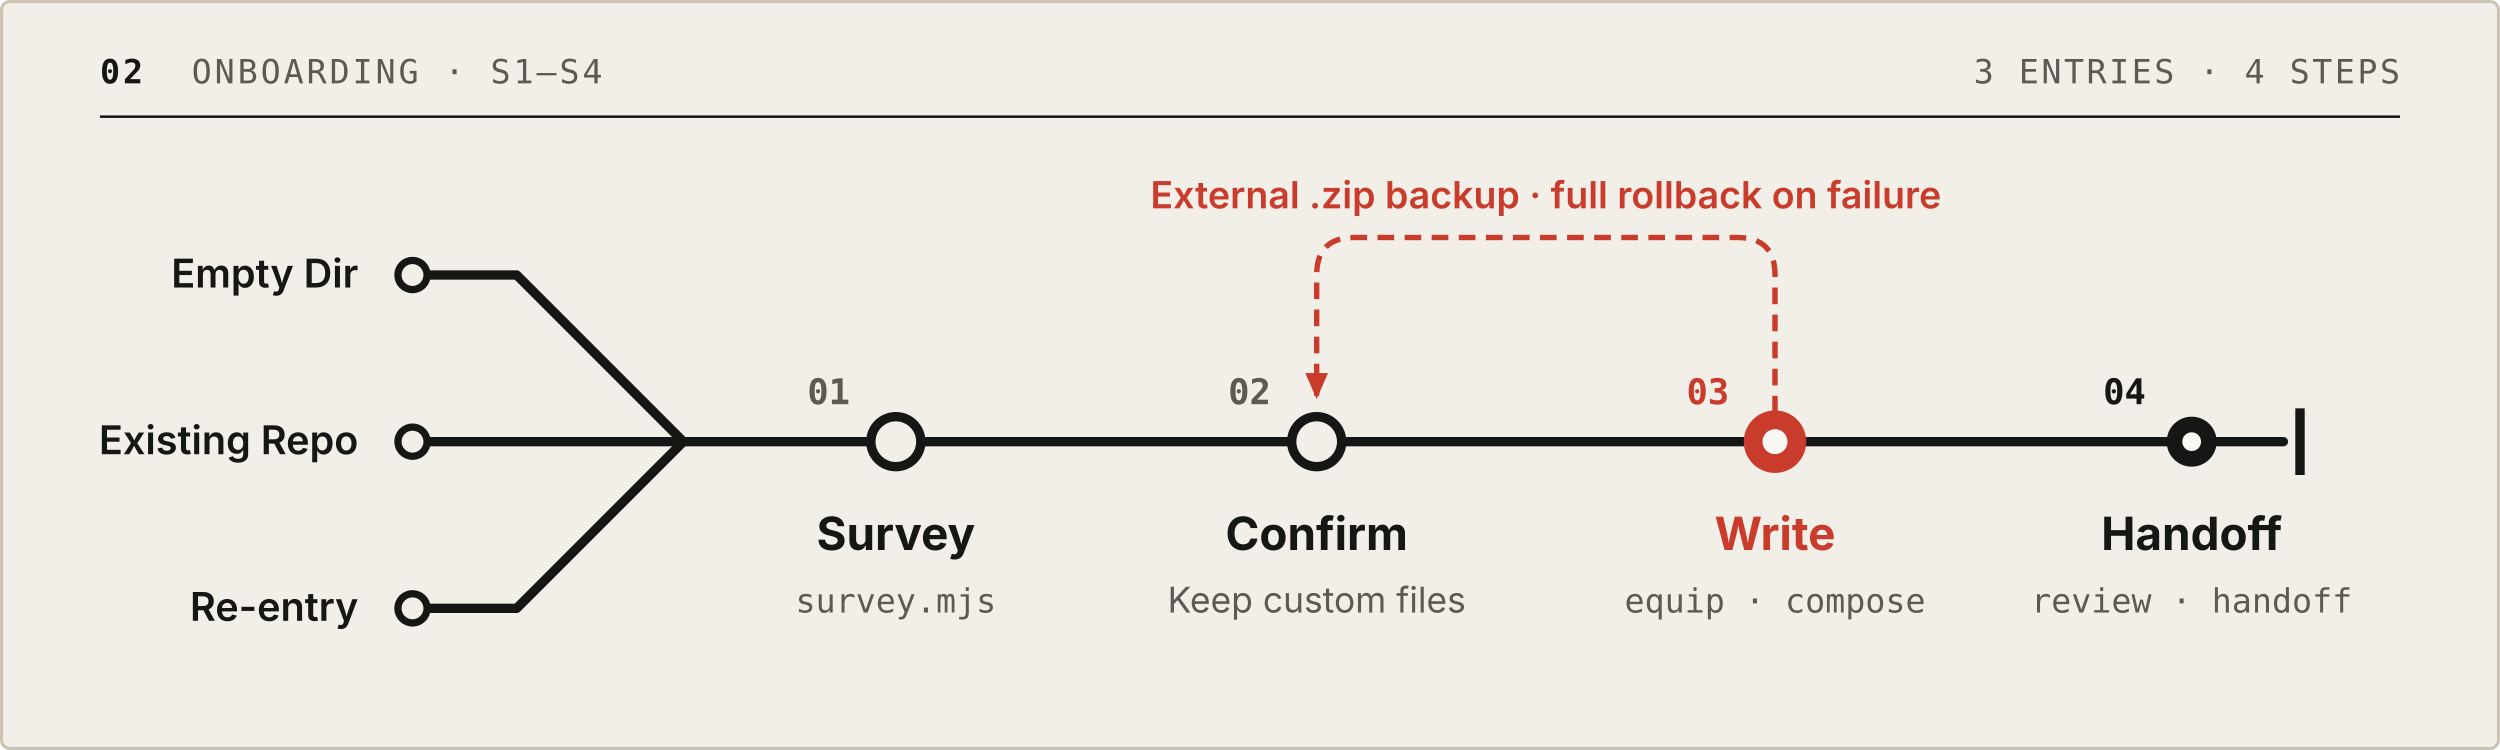
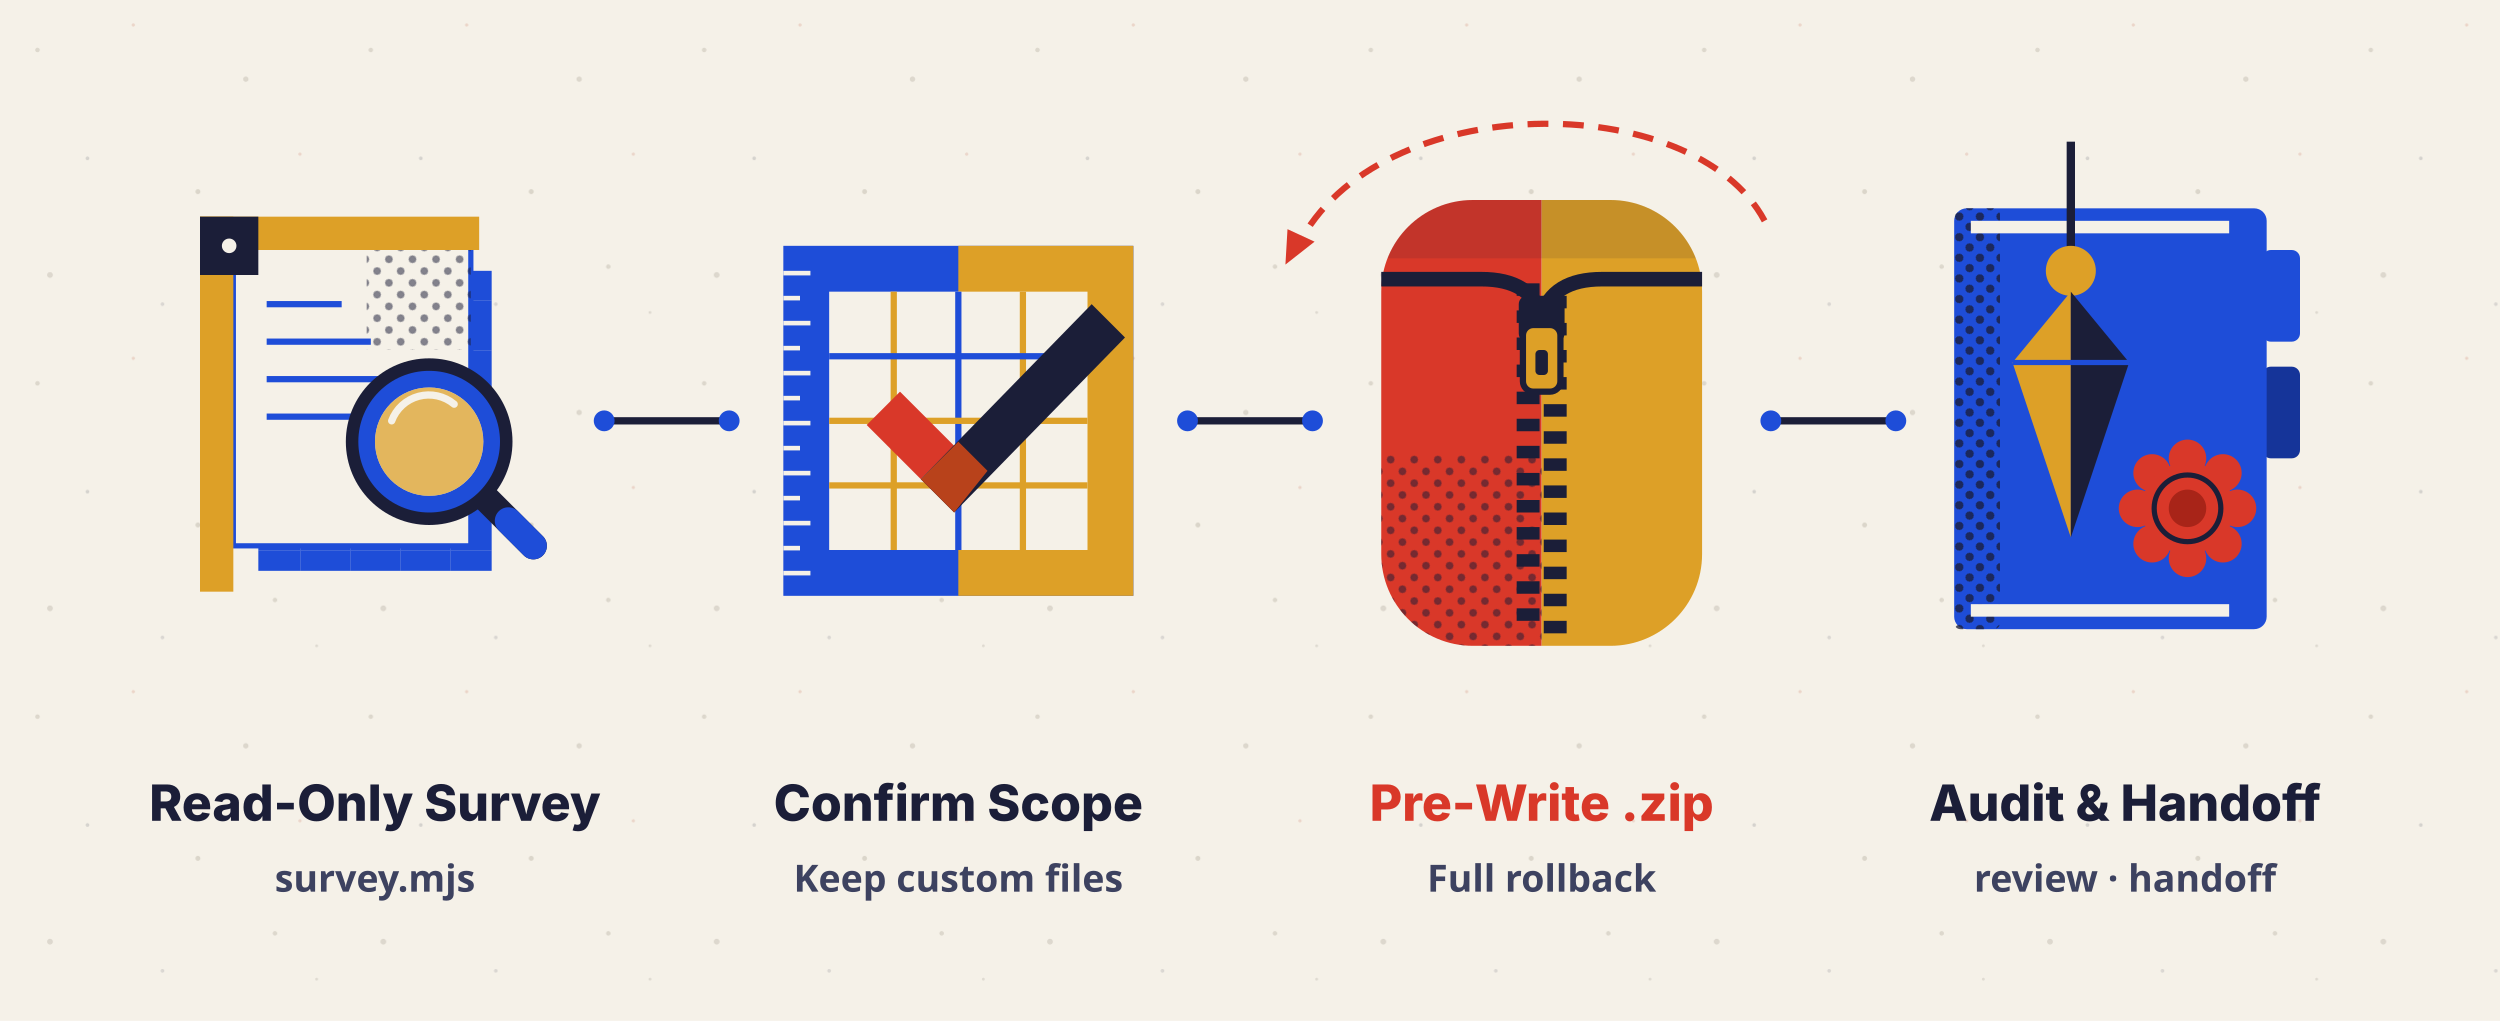
- <svg xmlns="http://www.w3.org/2000/svg" viewBox="0 0 1200 360" width="1200" height="360" role="img" aria-labelledby="wf-t wf-d">
+ <svg xmlns="http://www.w3.org/2000/svg" width="1200" height="490" viewBox="0 0 1200 490" role="img" aria-labelledby="svg-title svg-desc">
  <defs>
-     <style>
-       .sans { font-family: 'Inter', 'Helvetica Neue', 'PingFang SC', 'Microsoft YaHei', 'Noto Sans SC', -apple-system, BlinkMacSystemFont, sans-serif; }
-       .mono { font-family: 'JetBrains Mono', 'SFMono-Regular', 'Fira Code', Consolas, monospace; }
-     </style>
-     <marker id="a-ink" viewBox="0 0 10 10" refX="8" refY="5" markerWidth="6" markerHeight="6" orient="auto">
-       <path d="M 1 1.5 L 9 5 L 1 8.5 z" fill="#161614" />
-     </marker>
-     <marker id="a-red" viewBox="0 0 10 10" refX="8" refY="5" markerWidth="6" markerHeight="6" orient="auto">
-       <path d="M 1 1.5 L 9 5 L 1 8.5 z" fill="#C93B2B" />
-     </marker>
+     <pattern id="paper-speck" width="160" height="160" patternUnits="userSpaceOnUse">
+       <circle cx="18" cy="24" r="1.1" fill="#8C8270" fill-opacity="0.22" />
+       <circle cx="64" cy="12" r="0.8" fill="#B5482A" fill-opacity="0.16" />
+       <circle cx="118" cy="38" r="1.3" fill="#6F6758" fill-opacity="0.18" />
+       <circle cx="42" cy="76" r="0.9" fill="#1B1E38" fill-opacity="0.14" />
+       <circle cx="95" cy="92" r="1.2" fill="#8C8270" fill-opacity="0.24" />
+       <circle cx="144" cy="74" r="0.8" fill="#B5482A" fill-opacity="0.15" />
+       <circle cx="24" cy="132" r="1.4" fill="#7D7464" fill-opacity="0.2" />
+       <circle cx="78" cy="146" r="0.9" fill="#1B1E38" fill-opacity="0.12" />
+       <circle cx="132" cy="128" r="1.1" fill="#8C8270" fill-opacity="0.22" />
+       <circle cx="152" cy="150" r="0.7" fill="#6F6758" fill-opacity="0.16" />
+     </pattern>
+     <pattern id="ht-indigo" width="8" height="8" patternUnits="userSpaceOnUse" patternTransform="rotate(45)">
+       <circle cx="4" cy="4" r="1.85" fill="#1B1E38" fill-opacity="0.52" />
+     </pattern>
+     <pattern id="ht-indigo-dense" width="7" height="7" patternUnits="userSpaceOnUse" patternTransform="rotate(45)">
+       <circle cx="3.5" cy="3.5" r="2.0" fill="#1B1E38" fill-opacity="0.76" />
+     </pattern>
+     <pattern id="ht-red" width="8" height="8" patternUnits="userSpaceOnUse" patternTransform="rotate(45)">
+       <circle cx="4" cy="4" r="1.85" fill="#D93829" fill-opacity="0.58" />
+     </pattern>
+     <pattern id="ht-cobalt" width="8" height="8" patternUnits="userSpaceOnUse" patternTransform="rotate(45)">
+       <circle cx="4" cy="4" r="1.75" fill="#1E4DD8" fill-opacity="0.48" />
+     </pattern>
+     <pattern id="ht-ochre" width="8" height="8" patternUnits="userSpaceOnUse" patternTransform="rotate(45)">
+       <circle cx="4" cy="4" r="1.85" fill="#DDA027" fill-opacity="0.62" />
+     </pattern>
+     <pattern id="ht-cream" width="7" height="7" patternUnits="userSpaceOnUse" patternTransform="rotate(45)">
+       <circle cx="3.5" cy="3.5" r="1.75" fill="#F5F1E8" fill-opacity="0.65" />
+     </pattern>
+     <pattern id="blueprint-grid" width="24" height="24" patternUnits="userSpaceOnUse">
+       <path d="M 24 0 L 0 0 0 24" fill="none" stroke="#F5F1E8" stroke-opacity="0.18" stroke-width="0.8" />
+     </pattern>
  </defs>
-   <rect x="0.75" y="0.75" width="1198.5" height="358.5" rx="4" fill="#F2EFE9" stroke="#CBC4B6" stroke-width="1.5" />
-   <text x="48" y="40" class="mono" font-size="16" font-weight="600" letter-spacing="1.4" fill="#161614">02</text>
-   <text x="92" y="40" class="mono" font-size="16" font-weight="500" letter-spacing="1.4" fill="#5E5A53">ONBOARDING · S1–S4</text>
-   <text x="1152" y="40" class="mono" font-size="16" font-weight="500" letter-spacing="1.2" fill="#5E5A53" text-anchor="end">3 ENTRIES · 4 STEPS</text>
-   <line x1="48" y1="56" x2="1152" y2="56" stroke="#161614" stroke-width="1.2" />
-   <text x="172" y="138" class="sans" font-size="19" font-weight="600" fill="#161614" text-anchor="end">Empty Dir</text>
-   <text x="172" y="218" class="sans" font-size="19" font-weight="600" fill="#161614" text-anchor="end">Existing Repo</text>
-   <text x="172" y="298" class="sans" font-size="19" font-weight="600" fill="#161614" text-anchor="end">Re-entry</text>
-   <g fill="none" stroke="#161614" stroke-width="4.5" stroke-linejoin="round" stroke-linecap="round">
-     <path d="M 198 132 L 248 132 L 328 212" />
-     <path d="M 198 212 L 1096 212" />
-     <path d="M 198 292 L 248 292 L 328 212" />
+   <rect width="1200" height="490" fill="#F5F1E8" />
+   <rect width="1200" height="490" fill="url(#paper-speck)" />
+   <g id="connectors">
+     <line x1="290" y1="202" x2="350" y2="202" stroke="#1B1E38" stroke-width="3.5" />
+     <circle cx="290" cy="202" r="5" fill="#1E4DD8" />
+     <circle cx="350" cy="202" r="5" fill="#1E4DD8" />
+     <line x1="570" y1="202" x2="630" y2="202" stroke="#1B1E38" stroke-width="3.5" />
+     <circle cx="570" cy="202" r="5" fill="#1E4DD8" />
+     <circle cx="630" cy="202" r="5" fill="#1E4DD8" />
+     <line x1="850" y1="202" x2="910" y2="202" stroke="#1B1E38" stroke-width="3.5" />
+     <circle cx="850" cy="202" r="5" fill="#1E4DD8" />
+     <circle cx="910" cy="202" r="5" fill="#1E4DD8" />
  </g>
-   <circle cx="198" cy="132" r="7" fill="#F2EFE9" stroke="#161614" stroke-width="3.5" />
-   <circle cx="198" cy="212" r="7" fill="#F2EFE9" stroke="#161614" stroke-width="3.5" />
-   <circle cx="198" cy="292" r="7" fill="#F2EFE9" stroke="#161614" stroke-width="3.5" />
-   <path d="M 852 198 L 852 132 Q 852 114 834 114 L 650 114 Q 632 114 632 132 L 632 190" fill="none" stroke="#C93B2B" stroke-width="2.6" stroke-dasharray="8 5" marker-end="url(#a-red)" />
-   <text x="742" y="100" class="sans" font-size="18" font-weight="600" fill="#C93B2B" text-anchor="middle">External .zip backup · full rollback on failure</text>
-   <circle cx="430" cy="212" r="12" fill="#F2EFE9" stroke="#161614" stroke-width="4.5" />
-   <text x="408" y="194" class="mono" font-size="17" font-weight="700" fill="#5E5A53" text-anchor="end">01</text>
-   <text x="430" y="264" class="sans" font-size="22" font-weight="700" fill="#161614" text-anchor="middle">Survey</text>
-   <text x="430" y="294" class="mono" font-size="16" fill="#5E5A53" text-anchor="middle">survey.mjs</text>
-   <circle cx="632" cy="212" r="12" fill="#F2EFE9" stroke="#161614" stroke-width="4.5" />
-   <text x="610" y="194" class="mono" font-size="17" font-weight="700" fill="#5E5A53" text-anchor="end">02</text>
-   <text x="632" y="264" class="sans" font-size="22" font-weight="700" fill="#161614" text-anchor="middle">Confirm</text>
-   <text x="632" y="294" class="sans" font-size="17" fill="#5E5A53" text-anchor="middle">Keep custom files</text>
-   <circle cx="852" cy="212" r="15" fill="#C93B2B" />
-   <circle cx="852" cy="212" r="6" fill="#FAF8F4" />
-   <text x="830" y="194" class="mono" font-size="17" font-weight="700" fill="#C93B2B" text-anchor="end">03</text>
-   <text x="852" y="264" class="sans" font-size="22" font-weight="700" fill="#C93B2B" text-anchor="middle">Write</text>
-   <text x="852" y="294" class="mono" font-size="16" fill="#5E5A53" text-anchor="middle">equip · compose</text>
-   <circle cx="1052" cy="212" r="12" fill="#161614" />
-   <circle cx="1052" cy="212" r="4.5" fill="#FAF8F4" />
-   <text x="1030" y="194" class="mono" font-size="17" font-weight="700" fill="#161614" text-anchor="end">04</text>
-   <text x="1052" y="264" class="sans" font-size="22" font-weight="700" fill="#161614" text-anchor="middle">Handoff</text>
-   <text x="1052" y="294" class="mono" font-size="16" fill="#5E5A53" text-anchor="middle">review · handoff</text>
-   <line x1="1104" y1="196" x2="1104" y2="228" stroke="#161614" stroke-width="4.5" />
+   <g id="stage-1">
+     <rect x="124" y="130" width="112" height="144" fill="#1E4DD8" />
+     <rect x="124" y="130" width="112" height="144" fill="url(#blueprint-grid)" />
+     <rect x="112" y="116" width="114" height="146" fill="#F5F1E8" stroke="#1E4DD8" stroke-width="2.5" />
+     <rect x="176" y="116" width="50" height="52" fill="url(#ht-indigo)" />
+     <line x1="128" y1="146" x2="164" y2="146" stroke="#1E4DD8" stroke-width="3" />
+     <line x1="128" y1="164" x2="178" y2="164" stroke="#1E4DD8" stroke-width="3" />
+     <line x1="128" y1="182" x2="204" y2="182" stroke="#1E4DD8" stroke-width="3" />
+     <line x1="128" y1="200" x2="194" y2="200" stroke="#1E4DD8" stroke-width="3" />
+     <rect x="96" y="104" width="16" height="180" fill="#DDA027" />
+     <rect x="96" y="104" width="134" height="16" fill="#DDA027" />
+     <rect x="96" y="104" width="28" height="28" fill="#1B1E38" />
+     <circle cx="110" cy="118" r="3.5" fill="#F5F1E8" />
+     <g id="loupe">
+       <line x1="232" y1="238" x2="256" y2="262" stroke="#1B1E38" stroke-width="13" stroke-linecap="round" />
+       <line x1="244" y1="250" x2="256" y2="262" stroke="#1E4DD8" stroke-width="13" stroke-linecap="round" />
+       <circle cx="206" cy="212" r="40" fill="#1B1E38" />
+       <circle cx="206" cy="212" r="34" fill="#1E4DD8" />
+       <circle cx="206" cy="212" r="26" fill="#F5F1E8" />
+       <circle cx="206" cy="212" r="26" fill="#DDA027" fill-opacity="0.72" />
+       <path d="M 188 202 A 19 19 0 0 1 218 194" fill="none" stroke="#F5F1E8" stroke-width="3.5" stroke-linecap="round" />
+     </g>
+   </g>
+   <g id="stage-2">
+     <rect x="376" y="118" width="168" height="168" fill="#1E4DD8" />
+     <polygon points="460,118 544,118 544,286 460,286" fill="#DDA027" />
+     <rect x="398" y="140" width="124" height="124" fill="#F5F1E8" />
+     <line x1="429" y1="140" x2="429" y2="264" stroke="#DDA027" stroke-width="3" />
+     <line x1="460" y1="140" x2="460" y2="264" stroke="#1E4DD8" stroke-width="3" />
+     <line x1="491" y1="140" x2="491" y2="264" stroke="#DDA027" stroke-width="3" />
+     <line x1="398" y1="171" x2="522" y2="171" stroke="#1E4DD8" stroke-width="3" />
+     <line x1="398" y1="202" x2="522" y2="202" stroke="#DDA027" stroke-width="3" />
+     <line x1="398" y1="233" x2="522" y2="233" stroke="#DDA027" stroke-width="3" />
+     <rect x="376" y="130" width="13" height="2.2" fill="#F5F1E8" />
+     <rect x="376" y="142" width="8" height="2.2" fill="#F5F1E8" />
+     <rect x="376" y="154" width="13" height="2.2" fill="#F5F1E8" />
+     <rect x="376" y="166" width="8" height="2.2" fill="#F5F1E8" />
+     <rect x="376" y="178" width="13" height="2.2" fill="#F5F1E8" />
+     <rect x="376" y="190" width="8" height="2.2" fill="#F5F1E8" />
+     <rect x="376" y="202" width="13" height="2.2" fill="#F5F1E8" />
+     <rect x="376" y="214" width="8" height="2.2" fill="#F5F1E8" />
+     <rect x="376" y="226" width="13" height="2.2" fill="#F5F1E8" />
+     <rect x="376" y="238" width="8" height="2.2" fill="#F5F1E8" />
+     <rect x="376" y="250" width="13" height="2.2" fill="#F5F1E8" />
+     <rect x="376" y="262" width="8" height="2.2" fill="#F5F1E8" />
+     <rect x="376" y="274" width="13" height="2.2" fill="#F5F1E8" />
+     <polygon points="416,204 432,188 458,214 442,230" fill="#D93829" />
+     <polygon points="442,230 524,146 540,162 458,246" fill="#1B1E38" />
+     <polygon points="442,230 460,212 474,226 458,246" fill="#B8421B" />
+   </g>
+   <g id="stage-3">
+     <path d="M 847 106 C 813 42, 661 42, 623 118" fill="none" stroke="#D93829" stroke-width="3" stroke-dasharray="10 7" />
+     <polygon points="617,127 631,116 618,110" fill="#D93829" />
+     <clipPath id="capsule-clip">
+       <rect x="663" y="96" width="154" height="214" rx="44" />
+     </clipPath>
+     <g clip-path="url(#capsule-clip)">
+       <rect x="663" y="96" width="77" height="214" fill="#D93829" />
+       <rect x="740" y="96" width="77" height="214" fill="#DDA027" />
+       <rect x="663" y="218" width="77" height="92" fill="url(#ht-indigo)" />
+       <rect x="663" y="96" width="154" height="28" fill="#1B1E38" fill-opacity="0.12" />
+     </g>
+     <path d="M 663 134 L 711 134 Q 735 134 740 152" fill="none" stroke="#1B1E38" stroke-width="7" />
+     <path d="M 817 134 L 769 134 Q 745 134 740 152" fill="none" stroke="#1B1E38" stroke-width="7" />
+     <rect x="728" y="136" width="11" height="6" fill="#1B1E38" />
+     <rect x="741" y="142" width="11" height="6" fill="#1B1E38" />
+     <rect x="728" y="149" width="11" height="6" fill="#1B1E38" />
+     <rect x="741" y="155" width="11" height="6" fill="#1B1E38" />
+     <rect x="728" y="162" width="11" height="6" fill="#1B1E38" />
+     <rect x="741" y="168" width="11" height="6" fill="#1B1E38" />
+     <rect x="728" y="175" width="11" height="6" fill="#1B1E38" />
+     <rect x="741" y="181" width="11" height="6" fill="#1B1E38" />
+     <rect x="728" y="188" width="11" height="6" fill="#1B1E38" />
+     <rect x="741" y="194" width="11" height="6" fill="#1B1E38" />
+     <rect x="728" y="201" width="11" height="6" fill="#1B1E38" />
+     <rect x="741" y="207" width="11" height="6" fill="#1B1E38" />
+     <rect x="728" y="214" width="11" height="6" fill="#1B1E38" />
+     <rect x="741" y="220" width="11" height="6" fill="#1B1E38" />
+     <rect x="728" y="227" width="11" height="6" fill="#1B1E38" />
+     <rect x="741" y="233" width="11" height="6" fill="#1B1E38" />
+     <rect x="728" y="240" width="11" height="6" fill="#1B1E38" />
+     <rect x="741" y="246" width="11" height="6" fill="#1B1E38" />
+     <rect x="728" y="253" width="11" height="6" fill="#1B1E38" />
+     <rect x="741" y="259" width="11" height="6" fill="#1B1E38" />
+     <rect x="728" y="266" width="11" height="6" fill="#1B1E38" />
+     <rect x="741" y="272" width="11" height="6" fill="#1B1E38" />
+     <rect x="728" y="279" width="11" height="6" fill="#1B1E38" />
+     <rect x="741" y="285" width="11" height="6" fill="#1B1E38" />
+     <rect x="728" y="292" width="11" height="6" fill="#1B1E38" />
+     <rect x="741" y="298" width="11" height="6" fill="#1B1E38" />
+     <rect x="729" y="142" width="22" height="22" rx="4" fill="#1B1E38" />
+     <rect x="731" y="156" width="18" height="32" rx="5" fill="#DDA027" stroke="#1B1E38" stroke-width="3" />
+     <rect x="737" y="168" width="6" height="12" rx="2" fill="#1B1E38" />
+   </g>
+   <g id="stage-4">
+     <rect x="1086" y="120" width="18" height="44" rx="4" fill="#1E4DD8" />
+     <rect x="1086" y="176" width="18" height="44" rx="4" fill="#153499" />
+     <rect x="938" y="100" width="150" height="202" rx="6" fill="#1E4DD8" />
+     <rect x="938" y="100" width="22" height="202" rx="3" fill="url(#ht-indigo-dense)" />
+     <rect x="946" y="106" width="124" height="6" fill="#F5F1E8" />
+     <rect x="946" y="290" width="124" height="6" fill="#F5F1E8" />
+     <line x1="994" y1="68" x2="994" y2="122" stroke="#1B1E38" stroke-width="4" />
+     <circle cx="994" cy="130" r="12" fill="#DDA027" />
+     <polygon points="994,140 966,174 994,258" fill="#DDA027" />
+     <polygon points="994,140 1022,174 994,258" fill="#1B1E38" />
+     <line x1="966" y1="174" x2="1022" y2="174" stroke="#1E4DD8" stroke-width="2.5" />
+     <g transform="translate(1050, 244)">
+       <circle cx="0" cy="-24" r="9" fill="#D93829" />
+       <circle cx="17" cy="-17" r="9" fill="#D93829" />
+       <circle cx="24" cy="0" r="9" fill="#D93829" />
+       <circle cx="17" cy="17" r="9" fill="#D93829" />
+       <circle cx="0" cy="24" r="9" fill="#D93829" />
+       <circle cx="-17" cy="17" r="9" fill="#D93829" />
+       <circle cx="-24" cy="0" r="9" fill="#D93829" />
+       <circle cx="-17" cy="-17" r="9" fill="#D93829" />
+       <circle cx="0" cy="0" r="22" fill="#D93829" />
+       <circle cx="0" cy="0" r="16" fill="none" stroke="#1B1E38" stroke-width="2.5" />
+       <circle cx="0" cy="0" r="9" fill="#A82418" />
+     </g>
+   </g>
+   <g id="stage-labels">
+     <text x="180" y="394" text-anchor="middle" font-family="-apple-system, BlinkMacSystemFont, 'Segoe UI', 'PingFang SC', 'Hiragino Sans GB', 'Microsoft YaHei', sans-serif" font-size="24" font-weight="800" fill="#1B1E38">Read-Only Survey</text>
+     <text x="180" y="428" text-anchor="middle" font-family="ui-monospace, 'SFMono-Regular', Menlo, Consolas, 'PingFang SC', 'Hiragino Sans GB', 'Microsoft YaHei', sans-serif" font-size="18" font-weight="600" fill="#3D4260">survey.mjs</text>
+     <text x="460" y="394" text-anchor="middle" font-family="-apple-system, BlinkMacSystemFont, 'Segoe UI', 'PingFang SC', 'Hiragino Sans GB', 'Microsoft YaHei', sans-serif" font-size="24" font-weight="800" fill="#1B1E38">Confirm Scope</text>
+     <text x="460" y="428" text-anchor="middle" font-family="ui-monospace, 'SFMono-Regular', Menlo, Consolas, 'PingFang SC', 'Hiragino Sans GB', 'Microsoft YaHei', sans-serif" font-size="18" font-weight="600" fill="#3D4260">Keep custom files</text>
+     <text x="740" y="394" text-anchor="middle" font-family="-apple-system, BlinkMacSystemFont, 'Segoe UI', 'PingFang SC', 'Hiragino Sans GB', 'Microsoft YaHei', sans-serif" font-size="24" font-weight="800" fill="#D93829">Pre-Write .zip</text>
+     <text x="740" y="428" text-anchor="middle" font-family="ui-monospace, 'SFMono-Regular', Menlo, Consolas, 'PingFang SC', 'Hiragino Sans GB', 'Microsoft YaHei', sans-serif" font-size="18" font-weight="600" fill="#3D4260">Full rollback</text>
+     <text x="1020" y="394" text-anchor="middle" font-family="-apple-system, BlinkMacSystemFont, 'Segoe UI', 'PingFang SC', 'Hiragino Sans GB', 'Microsoft YaHei', sans-serif" font-size="24" font-weight="800" fill="#1B1E38">Audit &amp; Handoff</text>
+     <text x="1020" y="428" text-anchor="middle" font-family="ui-monospace, 'SFMono-Regular', Menlo, Consolas, 'PingFang SC', 'Hiragino Sans GB', 'Microsoft YaHei', sans-serif" font-size="18" font-weight="600" fill="#3D4260">review · handoff</text>
+   </g>
</svg>
